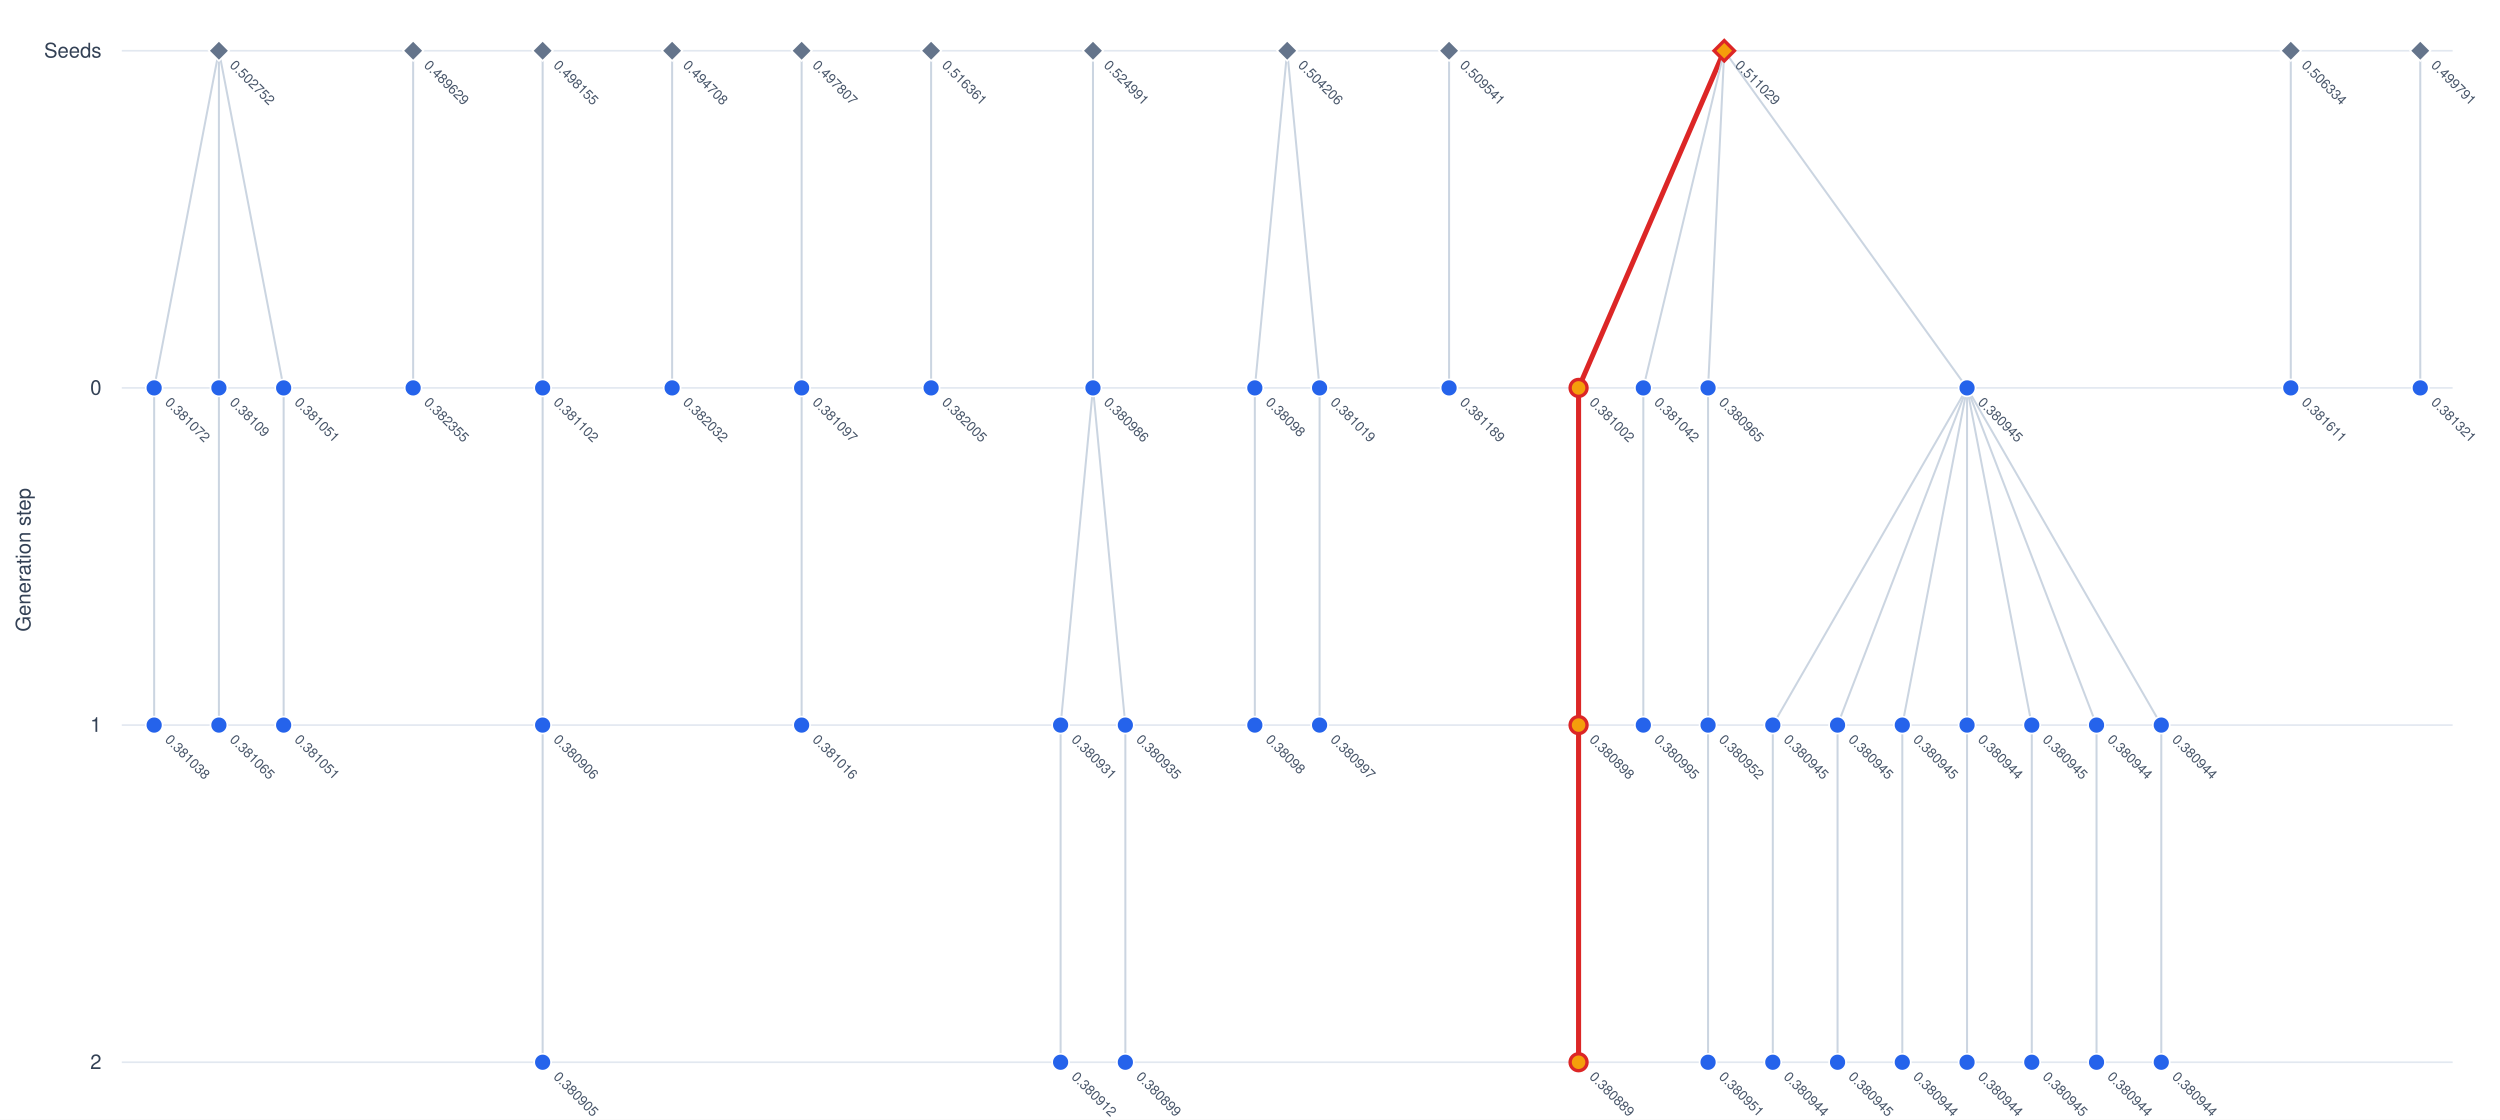
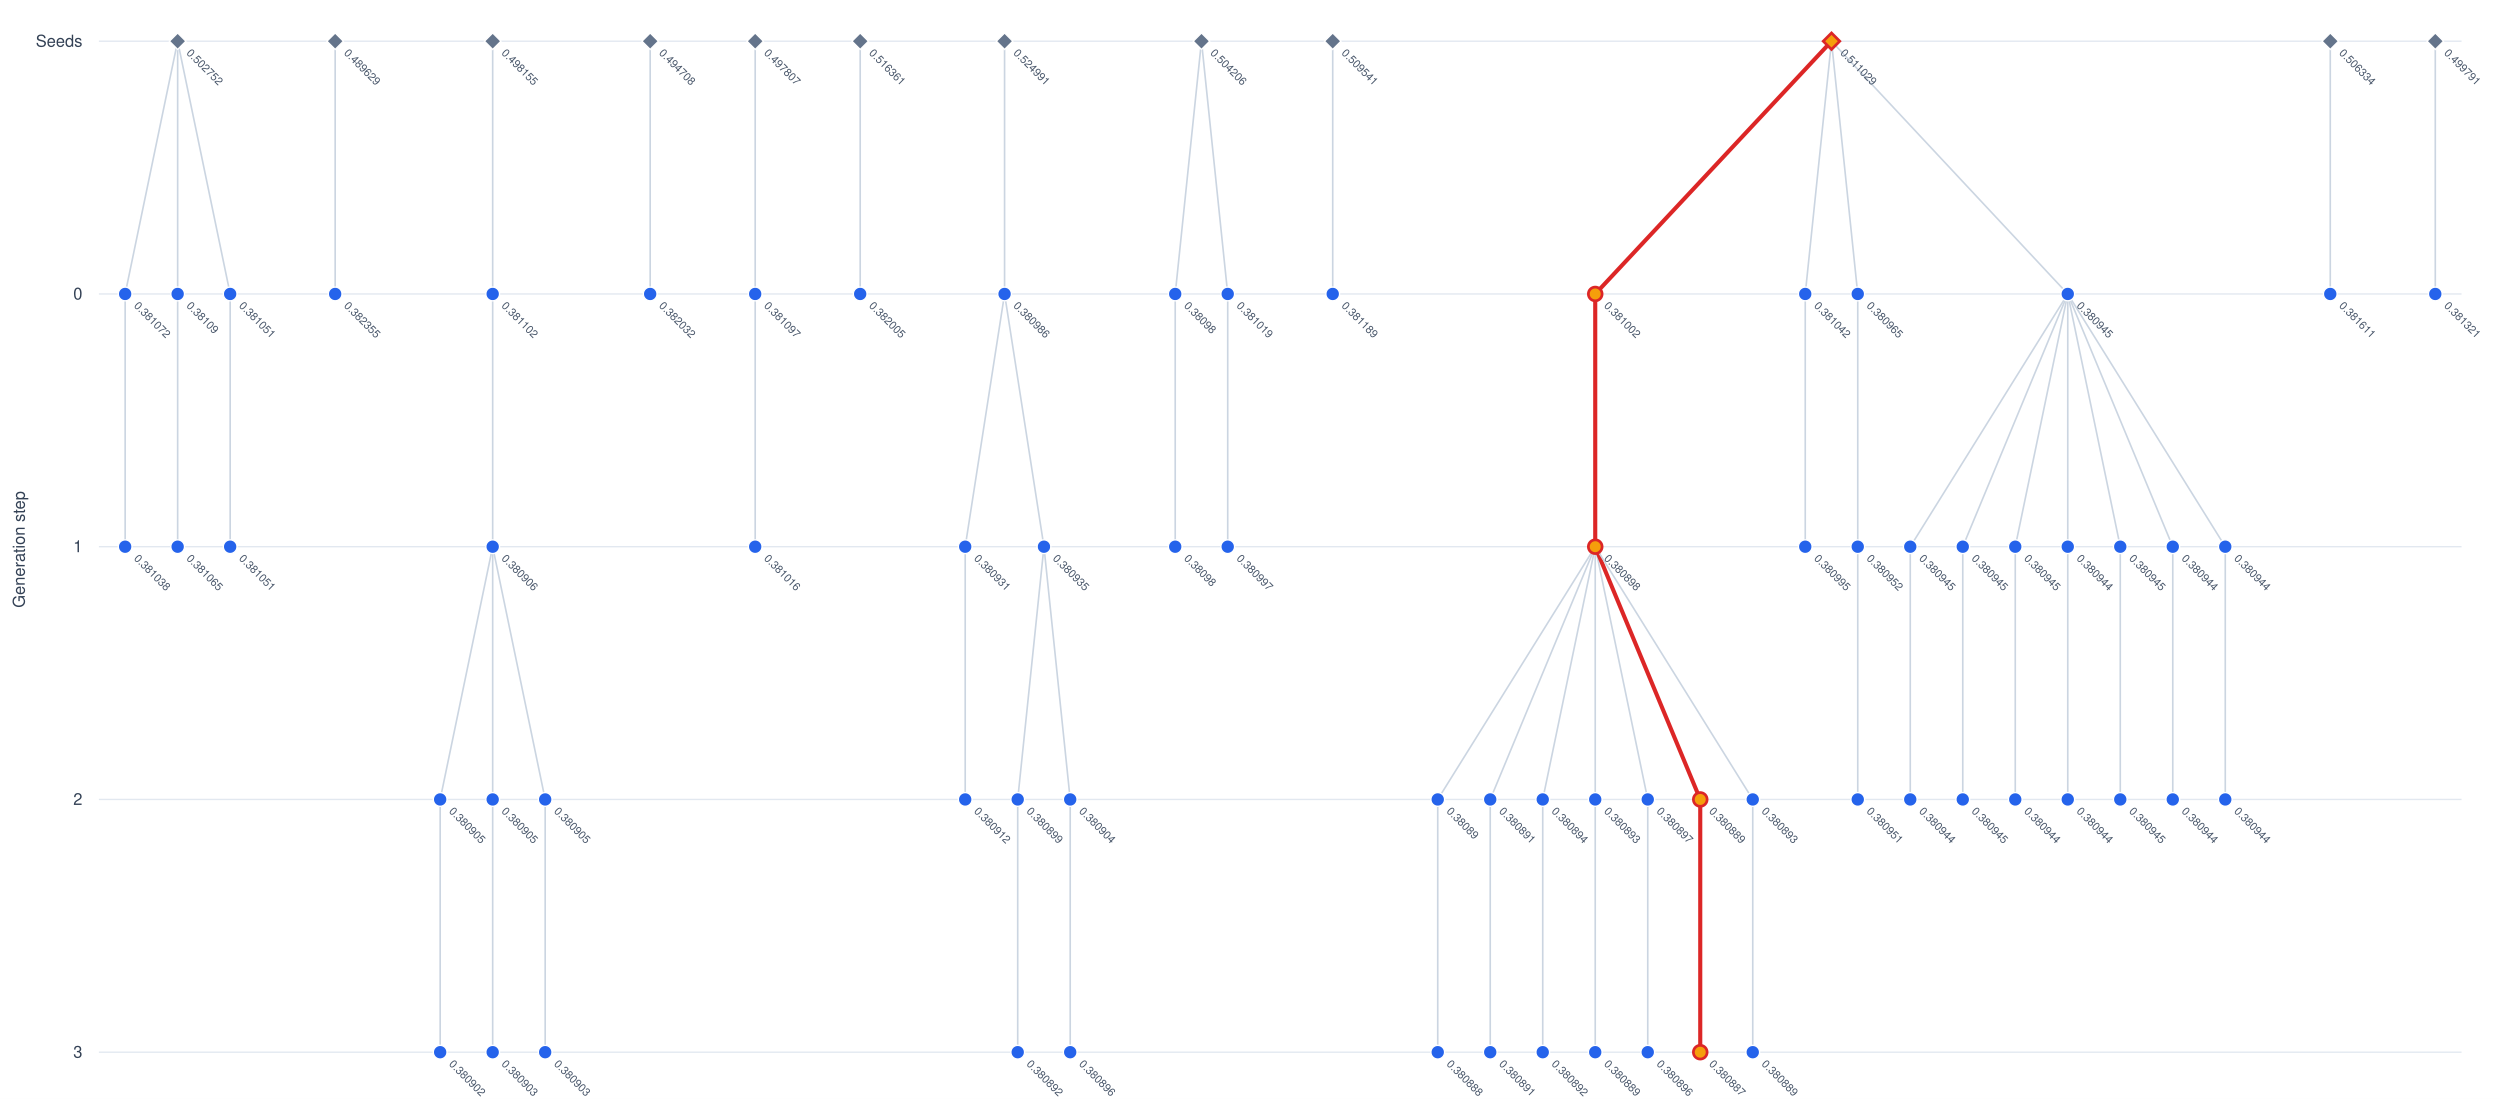
- <svg xmlns="http://www.w3.org/2000/svg" width="1478" height="662" viewBox="0 0 1478 662">
+ <svg xmlns="http://www.w3.org/2000/svg" width="1820" height="800" viewBox="0 0 1820 800">
  <rect width="100%" height="100%" fill="white" />
  <g font-family="Helvetica,Arial,sans-serif" font-size="12" fill="#334155">
-     <line x1="72" y1="30.00" x2="1450" y2="30.00" stroke="#e2e8f0" stroke-width="1" />
+     <line x1="72" y1="30.00" x2="1792" y2="30.00" stroke="#e2e8f0" stroke-width="1" />
    <text x="60" y="34.00" text-anchor="end">Seeds</text>
-     <line x1="72" y1="229.33" x2="1450" y2="229.33" stroke="#e2e8f0" stroke-width="1" />
-     <text x="60" y="233.33" text-anchor="end">0</text>
-     <line x1="72" y1="428.67" x2="1450" y2="428.67" stroke="#e2e8f0" stroke-width="1" />
-     <text x="60" y="432.67" text-anchor="end">1</text>
-     <line x1="72" y1="628.00" x2="1450" y2="628.00" stroke="#e2e8f0" stroke-width="1" />
-     <text x="60" y="632.00" text-anchor="end">2</text>
-     <line x1="646.17" y1="229.33" x2="627.03" y2="428.67" stroke="#cbd5e1" stroke-width="1.2" />
-     <line x1="646.17" y1="229.33" x2="665.31" y2="428.67" stroke="#cbd5e1" stroke-width="1.2" />
-     <line x1="129.42" y1="30.00" x2="91.14" y2="229.33" stroke="#cbd5e1" stroke-width="1.2" />
-     <line x1="129.42" y1="30.00" x2="129.42" y2="229.33" stroke="#cbd5e1" stroke-width="1.2" />
-     <line x1="129.42" y1="30.00" x2="167.69" y2="229.33" stroke="#cbd5e1" stroke-width="1.2" />
-     <line x1="244.25" y1="30.00" x2="244.25" y2="229.33" stroke="#cbd5e1" stroke-width="1.2" />
-     <line x1="473.92" y1="229.33" x2="473.92" y2="428.67" stroke="#cbd5e1" stroke-width="1.2" />
-     <line x1="320.81" y1="229.33" x2="320.81" y2="428.67" stroke="#cbd5e1" stroke-width="1.2" />
-     <line x1="741.86" y1="229.33" x2="741.86" y2="428.67" stroke="#cbd5e1" stroke-width="1.2" />
-     <line x1="320.81" y1="30.00" x2="320.81" y2="229.33" stroke="#cbd5e1" stroke-width="1.2" />
-     <line x1="1048.08" y1="428.67" x2="1048.08" y2="628.00" stroke="#cbd5e1" stroke-width="1.2" />
-     <line x1="1086.36" y1="428.67" x2="1086.36" y2="628.00" stroke="#cbd5e1" stroke-width="1.2" />
-     <line x1="933.25" y1="229.33" x2="933.25" y2="428.67" stroke="#dc2626" stroke-width="3" />
-     <line x1="1124.64" y1="428.67" x2="1124.64" y2="628.00" stroke="#cbd5e1" stroke-width="1.2" />
-     <line x1="397.36" y1="30.00" x2="397.36" y2="229.33" stroke="#cbd5e1" stroke-width="1.2" />
-     <line x1="473.92" y1="30.00" x2="473.92" y2="229.33" stroke="#cbd5e1" stroke-width="1.2" />
-     <line x1="971.53" y1="229.33" x2="971.53" y2="428.67" stroke="#cbd5e1" stroke-width="1.2" />
-     <line x1="320.81" y1="428.67" x2="320.81" y2="628.00" stroke="#cbd5e1" stroke-width="1.2" />
-     <line x1="1009.81" y1="229.33" x2="1009.81" y2="428.67" stroke="#cbd5e1" stroke-width="1.2" />
-     <line x1="627.03" y1="428.67" x2="627.03" y2="628.00" stroke="#cbd5e1" stroke-width="1.2" />
-     <line x1="550.47" y1="30.00" x2="550.47" y2="229.33" stroke="#cbd5e1" stroke-width="1.2" />
-     <line x1="1162.92" y1="428.67" x2="1162.92" y2="628.00" stroke="#cbd5e1" stroke-width="1.2" />
-     <line x1="646.17" y1="30.00" x2="646.17" y2="229.33" stroke="#cbd5e1" stroke-width="1.2" />
-     <line x1="1201.19" y1="428.67" x2="1201.19" y2="628.00" stroke="#cbd5e1" stroke-width="1.2" />
-     <line x1="761.00" y1="30.00" x2="741.86" y2="229.33" stroke="#cbd5e1" stroke-width="1.2" />
-     <line x1="761.00" y1="30.00" x2="780.14" y2="229.33" stroke="#cbd5e1" stroke-width="1.2" />
-     <line x1="856.69" y1="30.00" x2="856.69" y2="229.33" stroke="#cbd5e1" stroke-width="1.2" />
-     <line x1="665.31" y1="428.67" x2="665.31" y2="628.00" stroke="#cbd5e1" stroke-width="1.2" />
-     <line x1="1162.92" y1="229.33" x2="1048.08" y2="428.67" stroke="#cbd5e1" stroke-width="1.2" />
-     <line x1="1162.92" y1="229.33" x2="1086.36" y2="428.67" stroke="#cbd5e1" stroke-width="1.2" />
-     <line x1="1162.92" y1="229.33" x2="1124.64" y2="428.67" stroke="#cbd5e1" stroke-width="1.2" />
-     <line x1="1162.92" y1="229.33" x2="1162.92" y2="428.67" stroke="#cbd5e1" stroke-width="1.2" />
-     <line x1="1162.92" y1="229.33" x2="1201.19" y2="428.67" stroke="#cbd5e1" stroke-width="1.2" />
-     <line x1="1162.92" y1="229.33" x2="1239.47" y2="428.67" stroke="#cbd5e1" stroke-width="1.2" />
-     <line x1="1162.92" y1="229.33" x2="1277.75" y2="428.67" stroke="#cbd5e1" stroke-width="1.2" />
-     <line x1="933.25" y1="428.67" x2="933.25" y2="628.00" stroke="#dc2626" stroke-width="3" />
-     <line x1="1019.38" y1="30.00" x2="933.25" y2="229.33" stroke="#dc2626" stroke-width="3" />
-     <line x1="1019.38" y1="30.00" x2="971.53" y2="229.33" stroke="#cbd5e1" stroke-width="1.2" />
-     <line x1="1019.38" y1="30.00" x2="1009.81" y2="229.33" stroke="#cbd5e1" stroke-width="1.2" />
-     <line x1="1019.38" y1="30.00" x2="1162.92" y2="229.33" stroke="#cbd5e1" stroke-width="1.2" />
-     <line x1="91.14" y1="229.33" x2="91.14" y2="428.67" stroke="#cbd5e1" stroke-width="1.2" />
-     <line x1="1009.81" y1="428.67" x2="1009.81" y2="628.00" stroke="#cbd5e1" stroke-width="1.2" />
-     <line x1="1354.31" y1="30.00" x2="1354.31" y2="229.33" stroke="#cbd5e1" stroke-width="1.2" />
-     <line x1="129.42" y1="229.33" x2="129.42" y2="428.67" stroke="#cbd5e1" stroke-width="1.2" />
-     <line x1="780.14" y1="229.33" x2="780.14" y2="428.67" stroke="#cbd5e1" stroke-width="1.2" />
-     <line x1="1239.47" y1="428.67" x2="1239.47" y2="628.00" stroke="#cbd5e1" stroke-width="1.2" />
-     <line x1="1277.75" y1="428.67" x2="1277.75" y2="628.00" stroke="#cbd5e1" stroke-width="1.2" />
-     <line x1="1430.86" y1="30.00" x2="1430.86" y2="229.33" stroke="#cbd5e1" stroke-width="1.2" />
-     <line x1="167.69" y1="229.33" x2="167.69" y2="428.67" stroke="#cbd5e1" stroke-width="1.2" />
-     <circle cx="1048.08" cy="628.00" r="5" fill="#2563eb" stroke="white" stroke-width="1" />
-     <text x="1054.08" y="637.00" font-size="8" fill="#475569" transform="rotate(45 1054.08 637.00)">0.380944</text>
-     <circle cx="646.17" cy="229.33" r="5" fill="#2563eb" stroke="white" stroke-width="1" />
-     <text x="652.17" y="238.33" font-size="8" fill="#475569" transform="rotate(45 652.17 238.33)">0.380986</text>
-     <circle cx="1009.81" cy="628.00" r="5" fill="#2563eb" stroke="white" stroke-width="1" />
-     <text x="1015.81" y="637.00" font-size="8" fill="#475569" transform="rotate(45 1015.81 637.00)">0.380951</text>
-     <circle cx="1430.86" cy="229.33" r="5" fill="#2563eb" stroke="white" stroke-width="1" />
-     <text x="1436.86" y="238.33" font-size="8" fill="#475569" transform="rotate(45 1436.86 238.33)">0.381321</text>
-     <polygon points="129.42,24.00 135.42,30.00 129.42,36.00 123.42,30.00" fill="#64748b" stroke="white" stroke-width="1" />
-     <text x="135.42" y="39.00" font-size="8" fill="#475569" transform="rotate(45 135.42 39.00)">0.502752</text>
-     <polygon points="244.25,24.00 250.25,30.00 244.25,36.00 238.25,30.00" fill="#64748b" stroke="white" stroke-width="1" />
-     <text x="250.25" y="39.00" font-size="8" fill="#475569" transform="rotate(45 250.25 39.00)">0.489629</text>
-     <circle cx="473.92" cy="229.33" r="5" fill="#2563eb" stroke="white" stroke-width="1" />
-     <text x="479.92" y="238.33" font-size="8" fill="#475569" transform="rotate(45 479.92 238.33)">0.381097</text>
-     <circle cx="320.81" cy="229.33" r="5" fill="#2563eb" stroke="white" stroke-width="1" />
-     <text x="326.81" y="238.33" font-size="8" fill="#475569" transform="rotate(45 326.81 238.33)">0.381102</text>
-     <circle cx="397.36" cy="229.33" r="5" fill="#2563eb" stroke="white" stroke-width="1" />
-     <text x="403.36" y="238.33" font-size="8" fill="#475569" transform="rotate(45 403.36 238.33)">0.382032</text>
-     <circle cx="627.03" cy="628.00" r="5" fill="#2563eb" stroke="white" stroke-width="1" />
-     <text x="633.03" y="637.00" font-size="8" fill="#475569" transform="rotate(45 633.03 637.00)">0.380912</text>
-     <circle cx="741.86" cy="229.33" r="5" fill="#2563eb" stroke="white" stroke-width="1" />
-     <text x="747.86" y="238.33" font-size="8" fill="#475569" transform="rotate(45 747.86 238.33)">0.38098</text>
-     <polygon points="320.81,24.00 326.81,30.00 320.81,36.00 314.81,30.00" fill="#64748b" stroke="white" stroke-width="1" />
-     <text x="326.81" y="39.00" font-size="8" fill="#475569" transform="rotate(45 326.81 39.00)">0.498155</text>
-     <circle cx="91.14" cy="428.67" r="5" fill="#2563eb" stroke="white" stroke-width="1" />
-     <text x="97.14" y="437.67" font-size="8" fill="#475569" transform="rotate(45 97.14 437.67)">0.381038</text>
-     <circle cx="1048.08" cy="428.67" r="5" fill="#2563eb" stroke="white" stroke-width="1" />
-     <text x="1054.08" y="437.67" font-size="8" fill="#475569" transform="rotate(45 1054.08 437.67)">0.380945</text>
-     <circle cx="1086.36" cy="428.67" r="5" fill="#2563eb" stroke="white" stroke-width="1" />
-     <text x="1092.36" y="437.67" font-size="8" fill="#475569" transform="rotate(45 1092.36 437.67)">0.380945</text>
-     <circle cx="1086.36" cy="628.00" r="5" fill="#2563eb" stroke="white" stroke-width="1" />
-     <text x="1092.36" y="637.00" font-size="8" fill="#475569" transform="rotate(45 1092.36 637.00)">0.380945</text>
-     <circle cx="933.25" cy="229.33" r="5" fill="#f59e0b" stroke="#dc2626" stroke-width="2" />
-     <text x="939.25" y="238.33" font-size="8" fill="#475569" transform="rotate(45 939.25 238.33)">0.381002</text>
-     <circle cx="1124.64" cy="428.67" r="5" fill="#2563eb" stroke="white" stroke-width="1" />
-     <text x="1130.64" y="437.67" font-size="8" fill="#475569" transform="rotate(45 1130.64 437.67)">0.380945</text>
-     <polygon points="397.36,24.00 403.36,30.00 397.36,36.00 391.36,30.00" fill="#64748b" stroke="white" stroke-width="1" />
-     <text x="403.36" y="39.00" font-size="8" fill="#475569" transform="rotate(45 403.36 39.00)">0.494708</text>
-     <polygon points="473.92,24.00 479.92,30.00 473.92,36.00 467.92,30.00" fill="#64748b" stroke="white" stroke-width="1" />
-     <text x="479.92" y="39.00" font-size="8" fill="#475569" transform="rotate(45 479.92 39.00)">0.497807</text>
-     <circle cx="1354.31" cy="229.33" r="5" fill="#2563eb" stroke="white" stroke-width="1" />
-     <text x="1360.31" y="238.33" font-size="8" fill="#475569" transform="rotate(45 1360.31 238.33)">0.381611</text>
-     <circle cx="244.25" cy="229.33" r="5" fill="#2563eb" stroke="white" stroke-width="1" />
-     <text x="250.25" y="238.33" font-size="8" fill="#475569" transform="rotate(45 250.25 238.33)">0.382355</text>
-     <circle cx="550.47" cy="229.33" r="5" fill="#2563eb" stroke="white" stroke-width="1" />
-     <text x="556.47" y="238.33" font-size="8" fill="#475569" transform="rotate(45 556.47 238.33)">0.382005</text>
-     <circle cx="129.42" cy="428.67" r="5" fill="#2563eb" stroke="white" stroke-width="1" />
-     <text x="135.42" y="437.67" font-size="8" fill="#475569" transform="rotate(45 135.42 437.67)">0.381065</text>
-     <circle cx="971.53" cy="229.33" r="5" fill="#2563eb" stroke="white" stroke-width="1" />
-     <text x="977.53" y="238.33" font-size="8" fill="#475569" transform="rotate(45 977.53 238.33)">0.381042</text>
-     <circle cx="320.81" cy="428.67" r="5" fill="#2563eb" stroke="white" stroke-width="1" />
-     <text x="326.81" y="437.67" font-size="8" fill="#475569" transform="rotate(45 326.81 437.67)">0.380906</text>
-     <circle cx="1009.81" cy="229.33" r="5" fill="#2563eb" stroke="white" stroke-width="1" />
-     <text x="1015.81" y="238.33" font-size="8" fill="#475569" transform="rotate(45 1015.81 238.33)">0.380965</text>
-     <circle cx="627.03" cy="428.67" r="5" fill="#2563eb" stroke="white" stroke-width="1" />
-     <text x="633.03" y="437.67" font-size="8" fill="#475569" transform="rotate(45 633.03 437.67)">0.380931</text>
-     <circle cx="1124.64" cy="628.00" r="5" fill="#2563eb" stroke="white" stroke-width="1" />
-     <text x="1130.64" y="637.00" font-size="8" fill="#475569" transform="rotate(45 1130.64 637.00)">0.380944</text>
-     <circle cx="856.69" cy="229.33" r="5" fill="#2563eb" stroke="white" stroke-width="1" />
-     <text x="862.69" y="238.33" font-size="8" fill="#475569" transform="rotate(45 862.69 238.33)">0.381189</text>
-     <polygon points="550.47,24.00 556.47,30.00 550.47,36.00 544.47,30.00" fill="#64748b" stroke="white" stroke-width="1" />
-     <text x="556.47" y="39.00" font-size="8" fill="#475569" transform="rotate(45 556.47 39.00)">0.516361</text>
-     <circle cx="1162.92" cy="428.67" r="5" fill="#2563eb" stroke="white" stroke-width="1" />
-     <text x="1168.92" y="437.67" font-size="8" fill="#475569" transform="rotate(45 1168.92 437.67)">0.380944</text>
-     <polygon points="646.17,24.00 652.17,30.00 646.17,36.00 640.17,30.00" fill="#64748b" stroke="white" stroke-width="1" />
-     <text x="652.17" y="39.00" font-size="8" fill="#475569" transform="rotate(45 652.17 39.00)">0.524991</text>
-     <circle cx="1201.19" cy="428.67" r="5" fill="#2563eb" stroke="white" stroke-width="1" />
-     <text x="1207.19" y="437.67" font-size="8" fill="#475569" transform="rotate(45 1207.19 437.67)">0.380945</text>
-     <polygon points="761.00,24.00 767.00,30.00 761.00,36.00 755.00,30.00" fill="#64748b" stroke="white" stroke-width="1" />
-     <text x="767.00" y="39.00" font-size="8" fill="#475569" transform="rotate(45 767.00 39.00)">0.504206</text>
-     <circle cx="1162.92" cy="628.00" r="5" fill="#2563eb" stroke="white" stroke-width="1" />
-     <text x="1168.92" y="637.00" font-size="8" fill="#475569" transform="rotate(45 1168.92 637.00)">0.380944</text>
-     <circle cx="1239.47" cy="628.00" r="5" fill="#2563eb" stroke="white" stroke-width="1" />
-     <text x="1245.47" y="637.00" font-size="8" fill="#475569" transform="rotate(45 1245.47 637.00)">0.380944</text>
-     <circle cx="665.31" cy="628.00" r="5" fill="#2563eb" stroke="white" stroke-width="1" />
-     <text x="671.31" y="637.00" font-size="8" fill="#475569" transform="rotate(45 671.31 637.00)">0.380899</text>
-     <polygon points="856.69,24.00 862.69,30.00 856.69,36.00 850.69,30.00" fill="#64748b" stroke="white" stroke-width="1" />
-     <text x="862.69" y="39.00" font-size="8" fill="#475569" transform="rotate(45 862.69 39.00)">0.509541</text>
-     <circle cx="320.81" cy="628.00" r="5" fill="#2563eb" stroke="white" stroke-width="1" />
-     <text x="326.81" y="637.00" font-size="8" fill="#475569" transform="rotate(45 326.81 637.00)">0.380905</text>
-     <circle cx="665.31" cy="428.67" r="5" fill="#2563eb" stroke="white" stroke-width="1" />
-     <text x="671.31" y="437.67" font-size="8" fill="#475569" transform="rotate(45 671.31 437.67)">0.380935</text>
-     <circle cx="473.92" cy="428.67" r="5" fill="#2563eb" stroke="white" stroke-width="1" />
-     <text x="479.92" y="437.67" font-size="8" fill="#475569" transform="rotate(45 479.92 437.67)">0.381016</text>
-     <circle cx="1162.92" cy="229.33" r="5" fill="#2563eb" stroke="white" stroke-width="1" />
-     <text x="1168.92" y="238.33" font-size="8" fill="#475569" transform="rotate(45 1168.92 238.33)">0.380945</text>
-     <circle cx="933.25" cy="428.67" r="5" fill="#f59e0b" stroke="#dc2626" stroke-width="2" />
-     <text x="939.25" y="437.67" font-size="8" fill="#475569" transform="rotate(45 939.25 437.67)">0.380898</text>
-     <polygon points="1019.38,24.00 1025.38,30.00 1019.38,36.00 1013.38,30.00" fill="#f59e0b" stroke="#dc2626" stroke-width="2" />
-     <text x="1025.38" y="39.00" font-size="8" fill="#475569" transform="rotate(45 1025.38 39.00)">0.511029</text>
-     <circle cx="91.14" cy="229.33" r="5" fill="#2563eb" stroke="white" stroke-width="1" />
-     <text x="97.14" y="238.33" font-size="8" fill="#475569" transform="rotate(45 97.14 238.33)">0.381072</text>
-     <circle cx="1009.81" cy="428.67" r="5" fill="#2563eb" stroke="white" stroke-width="1" />
-     <text x="1015.81" y="437.67" font-size="8" fill="#475569" transform="rotate(45 1015.81 437.67)">0.380952</text>
-     <polygon points="1354.31,24.00 1360.31,30.00 1354.31,36.00 1348.31,30.00" fill="#64748b" stroke="white" stroke-width="1" />
-     <text x="1360.31" y="39.00" font-size="8" fill="#475569" transform="rotate(45 1360.31 39.00)">0.506334</text>
-     <circle cx="167.69" cy="428.67" r="5" fill="#2563eb" stroke="white" stroke-width="1" />
-     <text x="173.69" y="437.67" font-size="8" fill="#475569" transform="rotate(45 173.69 437.67)">0.381051</text>
-     <circle cx="129.42" cy="229.33" r="5" fill="#2563eb" stroke="white" stroke-width="1" />
-     <text x="135.42" y="238.33" font-size="8" fill="#475569" transform="rotate(45 135.42 238.33)">0.38109</text>
-     <circle cx="780.14" cy="229.33" r="5" fill="#2563eb" stroke="white" stroke-width="1" />
-     <text x="786.14" y="238.33" font-size="8" fill="#475569" transform="rotate(45 786.14 238.33)">0.381019</text>
-     <circle cx="1239.47" cy="428.67" r="5" fill="#2563eb" stroke="white" stroke-width="1" />
-     <text x="1245.47" y="437.67" font-size="8" fill="#475569" transform="rotate(45 1245.47 437.67)">0.380944</text>
-     <circle cx="1277.75" cy="428.67" r="5" fill="#2563eb" stroke="white" stroke-width="1" />
-     <text x="1283.75" y="437.67" font-size="8" fill="#475569" transform="rotate(45 1283.75 437.67)">0.380944</text>
-     <circle cx="780.14" cy="428.67" r="5" fill="#2563eb" stroke="white" stroke-width="1" />
-     <text x="786.14" y="437.67" font-size="8" fill="#475569" transform="rotate(45 786.14 437.67)">0.380997</text>
-     <circle cx="1201.19" cy="628.00" r="5" fill="#2563eb" stroke="white" stroke-width="1" />
-     <text x="1207.19" y="637.00" font-size="8" fill="#475569" transform="rotate(45 1207.19 637.00)">0.380945</text>
-     <polygon points="1430.86,24.00 1436.86,30.00 1430.86,36.00 1424.86,30.00" fill="#64748b" stroke="white" stroke-width="1" />
-     <text x="1436.86" y="39.00" font-size="8" fill="#475569" transform="rotate(45 1436.86 39.00)">0.499791</text>
-     <circle cx="933.25" cy="628.00" r="5" fill="#f59e0b" stroke="#dc2626" stroke-width="2" />
-     <text x="939.25" y="637.00" font-size="8" fill="#475569" transform="rotate(45 939.25 637.00)">0.380889</text>
-     <circle cx="167.69" cy="229.33" r="5" fill="#2563eb" stroke="white" stroke-width="1" />
-     <text x="173.69" y="238.33" font-size="8" fill="#475569" transform="rotate(45 173.69 238.33)">0.381051</text>
-     <circle cx="741.86" cy="428.67" r="5" fill="#2563eb" stroke="white" stroke-width="1" />
-     <text x="747.86" y="437.67" font-size="8" fill="#475569" transform="rotate(45 747.86 437.67)">0.38098</text>
-     <circle cx="971.53" cy="428.67" r="5" fill="#2563eb" stroke="white" stroke-width="1" />
-     <text x="977.53" y="437.67" font-size="8" fill="#475569" transform="rotate(45 977.53 437.67)">0.380995</text>
-     <circle cx="1277.75" cy="628.00" r="5" fill="#2563eb" stroke="white" stroke-width="1" />
-     <text x="1283.75" y="637.00" font-size="8" fill="#475569" transform="rotate(45 1283.75 637.00)">0.380944</text>
-     <text x="18" y="331.00" text-anchor="middle" transform="rotate(-90 18 331.00)">Generation step</text>
+     <line x1="72" y1="214.00" x2="1792" y2="214.00" stroke="#e2e8f0" stroke-width="1" />
+     <text x="60" y="218.00" text-anchor="end">0</text>
+     <line x1="72" y1="398.00" x2="1792" y2="398.00" stroke="#e2e8f0" stroke-width="1" />
+     <text x="60" y="402.00" text-anchor="end">1</text>
+     <line x1="72" y1="582.00" x2="1792" y2="582.00" stroke="#e2e8f0" stroke-width="1" />
+     <text x="60" y="586.00" text-anchor="end">2</text>
+     <line x1="72" y1="766.00" x2="1792" y2="766.00" stroke="#e2e8f0" stroke-width="1" />
+     <text x="60" y="770.00" text-anchor="end">3</text>
+     <line x1="731.33" y1="214.00" x2="702.67" y2="398.00" stroke="#cbd5e1" stroke-width="1.2" />
+     <line x1="731.33" y1="214.00" x2="760.00" y2="398.00" stroke="#cbd5e1" stroke-width="1.2" />
+     <line x1="1046.67" y1="582.00" x2="1046.67" y2="766.00" stroke="#cbd5e1" stroke-width="1.2" />
+     <line x1="129.33" y1="30.00" x2="91.11" y2="214.00" stroke="#cbd5e1" stroke-width="1.2" />
+     <line x1="129.33" y1="30.00" x2="129.33" y2="214.00" stroke="#cbd5e1" stroke-width="1.2" />
+     <line x1="129.33" y1="30.00" x2="167.56" y2="214.00" stroke="#cbd5e1" stroke-width="1.2" />
+     <line x1="244.00" y1="30.00" x2="244.00" y2="214.00" stroke="#cbd5e1" stroke-width="1.2" />
+     <line x1="549.78" y1="214.00" x2="549.78" y2="398.00" stroke="#cbd5e1" stroke-width="1.2" />
+     <line x1="358.67" y1="214.00" x2="358.67" y2="398.00" stroke="#cbd5e1" stroke-width="1.2" />
+     <line x1="855.56" y1="214.00" x2="855.56" y2="398.00" stroke="#cbd5e1" stroke-width="1.2" />
+     <line x1="358.67" y1="30.00" x2="358.67" y2="214.00" stroke="#cbd5e1" stroke-width="1.2" />
+     <line x1="1390.67" y1="398.00" x2="1390.67" y2="582.00" stroke="#cbd5e1" stroke-width="1.2" />
+     <line x1="1428.89" y1="398.00" x2="1428.89" y2="582.00" stroke="#cbd5e1" stroke-width="1.2" />
+     <line x1="1084.89" y1="582.00" x2="1084.89" y2="766.00" stroke="#cbd5e1" stroke-width="1.2" />
+     <line x1="1161.33" y1="214.00" x2="1161.33" y2="398.00" stroke="#dc2626" stroke-width="3" />
+     <line x1="1467.11" y1="398.00" x2="1467.11" y2="582.00" stroke="#cbd5e1" stroke-width="1.2" />
+     <line x1="473.33" y1="30.00" x2="473.33" y2="214.00" stroke="#cbd5e1" stroke-width="1.2" />
+     <line x1="549.78" y1="30.00" x2="549.78" y2="214.00" stroke="#cbd5e1" stroke-width="1.2" />
+     <line x1="320.44" y1="582.00" x2="320.44" y2="766.00" stroke="#cbd5e1" stroke-width="1.2" />
+     <line x1="1314.22" y1="214.00" x2="1314.22" y2="398.00" stroke="#cbd5e1" stroke-width="1.2" />
+     <line x1="358.67" y1="398.00" x2="320.44" y2="582.00" stroke="#cbd5e1" stroke-width="1.2" />
+     <line x1="358.67" y1="398.00" x2="358.67" y2="582.00" stroke="#cbd5e1" stroke-width="1.2" />
+     <line x1="358.67" y1="398.00" x2="396.89" y2="582.00" stroke="#cbd5e1" stroke-width="1.2" />
+     <line x1="1352.44" y1="214.00" x2="1352.44" y2="398.00" stroke="#cbd5e1" stroke-width="1.2" />
+     <line x1="702.67" y1="398.00" x2="702.67" y2="582.00" stroke="#cbd5e1" stroke-width="1.2" />
+     <line x1="626.22" y1="30.00" x2="626.22" y2="214.00" stroke="#cbd5e1" stroke-width="1.2" />
+     <line x1="1505.33" y1="398.00" x2="1505.33" y2="582.00" stroke="#cbd5e1" stroke-width="1.2" />
+     <line x1="1123.11" y1="582.00" x2="1123.11" y2="766.00" stroke="#cbd5e1" stroke-width="1.2" />
+     <line x1="731.33" y1="30.00" x2="731.33" y2="214.00" stroke="#cbd5e1" stroke-width="1.2" />
+     <line x1="1543.56" y1="398.00" x2="1543.56" y2="582.00" stroke="#cbd5e1" stroke-width="1.2" />
+     <line x1="874.67" y1="30.00" x2="855.56" y2="214.00" stroke="#cbd5e1" stroke-width="1.2" />
+     <line x1="874.67" y1="30.00" x2="893.78" y2="214.00" stroke="#cbd5e1" stroke-width="1.2" />
+     <line x1="358.67" y1="582.00" x2="358.67" y2="766.00" stroke="#cbd5e1" stroke-width="1.2" />
+     <line x1="740.89" y1="582.00" x2="740.89" y2="766.00" stroke="#cbd5e1" stroke-width="1.2" />
+     <line x1="970.22" y1="30.00" x2="970.22" y2="214.00" stroke="#cbd5e1" stroke-width="1.2" />
+     <line x1="779.11" y1="582.00" x2="779.11" y2="766.00" stroke="#cbd5e1" stroke-width="1.2" />
+     <line x1="396.89" y1="582.00" x2="396.89" y2="766.00" stroke="#cbd5e1" stroke-width="1.2" />
+     <line x1="760.00" y1="398.00" x2="740.89" y2="582.00" stroke="#cbd5e1" stroke-width="1.2" />
+     <line x1="760.00" y1="398.00" x2="779.11" y2="582.00" stroke="#cbd5e1" stroke-width="1.2" />
+     <line x1="1505.33" y1="214.00" x2="1390.67" y2="398.00" stroke="#cbd5e1" stroke-width="1.2" />
+     <line x1="1505.33" y1="214.00" x2="1428.89" y2="398.00" stroke="#cbd5e1" stroke-width="1.2" />
+     <line x1="1505.33" y1="214.00" x2="1467.11" y2="398.00" stroke="#cbd5e1" stroke-width="1.2" />
+     <line x1="1505.33" y1="214.00" x2="1505.33" y2="398.00" stroke="#cbd5e1" stroke-width="1.2" />
+     <line x1="1505.33" y1="214.00" x2="1543.56" y2="398.00" stroke="#cbd5e1" stroke-width="1.2" />
+     <line x1="1505.33" y1="214.00" x2="1581.78" y2="398.00" stroke="#cbd5e1" stroke-width="1.2" />
+     <line x1="1505.33" y1="214.00" x2="1620.00" y2="398.00" stroke="#cbd5e1" stroke-width="1.2" />
+     <line x1="1161.33" y1="398.00" x2="1046.67" y2="582.00" stroke="#cbd5e1" stroke-width="1.2" />
+     <line x1="1161.33" y1="398.00" x2="1084.89" y2="582.00" stroke="#cbd5e1" stroke-width="1.2" />
+     <line x1="1161.33" y1="398.00" x2="1123.11" y2="582.00" stroke="#cbd5e1" stroke-width="1.2" />
+     <line x1="1161.33" y1="398.00" x2="1161.33" y2="582.00" stroke="#cbd5e1" stroke-width="1.2" />
+     <line x1="1161.33" y1="398.00" x2="1199.56" y2="582.00" stroke="#cbd5e1" stroke-width="1.2" />
+     <line x1="1161.33" y1="398.00" x2="1237.78" y2="582.00" stroke="#dc2626" stroke-width="3" />
+     <line x1="1161.33" y1="398.00" x2="1276.00" y2="582.00" stroke="#cbd5e1" stroke-width="1.2" />
+     <line x1="1333.33" y1="30.00" x2="1161.33" y2="214.00" stroke="#dc2626" stroke-width="3" />
+     <line x1="1333.33" y1="30.00" x2="1314.22" y2="214.00" stroke="#cbd5e1" stroke-width="1.2" />
+     <line x1="1333.33" y1="30.00" x2="1352.44" y2="214.00" stroke="#cbd5e1" stroke-width="1.2" />
+     <line x1="1333.33" y1="30.00" x2="1505.33" y2="214.00" stroke="#cbd5e1" stroke-width="1.2" />
+     <line x1="1161.33" y1="582.00" x2="1161.33" y2="766.00" stroke="#cbd5e1" stroke-width="1.2" />
+     <line x1="91.11" y1="214.00" x2="91.11" y2="398.00" stroke="#cbd5e1" stroke-width="1.2" />
+     <line x1="1352.44" y1="398.00" x2="1352.44" y2="582.00" stroke="#cbd5e1" stroke-width="1.2" />
+     <line x1="1696.44" y1="30.00" x2="1696.44" y2="214.00" stroke="#cbd5e1" stroke-width="1.2" />
+     <line x1="129.33" y1="214.00" x2="129.33" y2="398.00" stroke="#cbd5e1" stroke-width="1.2" />
+     <line x1="893.78" y1="214.00" x2="893.78" y2="398.00" stroke="#cbd5e1" stroke-width="1.2" />
+     <line x1="1581.78" y1="398.00" x2="1581.78" y2="582.00" stroke="#cbd5e1" stroke-width="1.2" />
+     <line x1="1199.56" y1="582.00" x2="1199.56" y2="766.00" stroke="#cbd5e1" stroke-width="1.2" />
+     <line x1="1620.00" y1="398.00" x2="1620.00" y2="582.00" stroke="#cbd5e1" stroke-width="1.2" />
+     <line x1="1772.89" y1="30.00" x2="1772.89" y2="214.00" stroke="#cbd5e1" stroke-width="1.2" />
+     <line x1="1237.78" y1="582.00" x2="1237.78" y2="766.00" stroke="#dc2626" stroke-width="3" />
+     <line x1="167.56" y1="214.00" x2="167.56" y2="398.00" stroke="#cbd5e1" stroke-width="1.2" />
+     <line x1="1276.00" y1="582.00" x2="1276.00" y2="766.00" stroke="#cbd5e1" stroke-width="1.2" />
+     <circle cx="1390.67" cy="582.00" r="5" fill="#2563eb" stroke="white" stroke-width="1" />
+     <text x="1396.67" y="591.00" font-size="8" fill="#475569" transform="rotate(45 1396.67 591.00)">0.380944</text>
+     <circle cx="731.33" cy="214.00" r="5" fill="#2563eb" stroke="white" stroke-width="1" />
+     <text x="737.33" y="223.00" font-size="8" fill="#475569" transform="rotate(45 737.33 223.00)">0.380986</text>
+     <circle cx="1352.44" cy="582.00" r="5" fill="#2563eb" stroke="white" stroke-width="1" />
+     <text x="1358.44" y="591.00" font-size="8" fill="#475569" transform="rotate(45 1358.44 591.00)">0.380951</text>
+     <circle cx="1772.89" cy="214.00" r="5" fill="#2563eb" stroke="white" stroke-width="1" />
+     <text x="1778.89" y="223.00" font-size="8" fill="#475569" transform="rotate(45 1778.89 223.00)">0.381321</text>
+     <circle cx="1046.67" cy="582.00" r="5" fill="#2563eb" stroke="white" stroke-width="1" />
+     <text x="1052.67" y="591.00" font-size="8" fill="#475569" transform="rotate(45 1052.67 591.00)">0.38089</text>
+     <polygon points="129.33,24.00 135.33,30.00 129.33,36.00 123.33,30.00" fill="#64748b" stroke="white" stroke-width="1" />
+     <text x="135.33" y="39.00" font-size="8" fill="#475569" transform="rotate(45 135.33 39.00)">0.502752</text>
+     <circle cx="396.89" cy="766.00" r="5" fill="#2563eb" stroke="white" stroke-width="1" />
+     <text x="402.89" y="775.00" font-size="8" fill="#475569" transform="rotate(45 402.89 775.00)">0.380903</text>
+     <polygon points="244.00,24.00 250.00,30.00 244.00,36.00 238.00,30.00" fill="#64748b" stroke="white" stroke-width="1" />
+     <text x="250.00" y="39.00" font-size="8" fill="#475569" transform="rotate(45 250.00 39.00)">0.489629</text>
+     <circle cx="549.78" cy="214.00" r="5" fill="#2563eb" stroke="white" stroke-width="1" />
+     <text x="555.78" y="223.00" font-size="8" fill="#475569" transform="rotate(45 555.78 223.00)">0.381097</text>
+     <circle cx="358.67" cy="214.00" r="5" fill="#2563eb" stroke="white" stroke-width="1" />
+     <text x="364.67" y="223.00" font-size="8" fill="#475569" transform="rotate(45 364.67 223.00)">0.381102</text>
+     <circle cx="473.33" cy="214.00" r="5" fill="#2563eb" stroke="white" stroke-width="1" />
+     <text x="479.33" y="223.00" font-size="8" fill="#475569" transform="rotate(45 479.33 223.00)">0.382032</text>
+     <circle cx="702.67" cy="582.00" r="5" fill="#2563eb" stroke="white" stroke-width="1" />
+     <text x="708.67" y="591.00" font-size="8" fill="#475569" transform="rotate(45 708.67 591.00)">0.380912</text>
+     <circle cx="855.56" cy="214.00" r="5" fill="#2563eb" stroke="white" stroke-width="1" />
+     <text x="861.56" y="223.00" font-size="8" fill="#475569" transform="rotate(45 861.56 223.00)">0.38098</text>
+     <polygon points="358.67,24.00 364.67,30.00 358.67,36.00 352.67,30.00" fill="#64748b" stroke="white" stroke-width="1" />
+     <text x="364.67" y="39.00" font-size="8" fill="#475569" transform="rotate(45 364.67 39.00)">0.498155</text>
+     <circle cx="91.11" cy="398.00" r="5" fill="#2563eb" stroke="white" stroke-width="1" />
+     <text x="97.11" y="407.00" font-size="8" fill="#475569" transform="rotate(45 97.11 407.00)">0.381038</text>
+     <circle cx="1390.67" cy="398.00" r="5" fill="#2563eb" stroke="white" stroke-width="1" />
+     <text x="1396.67" y="407.00" font-size="8" fill="#475569" transform="rotate(45 1396.67 407.00)">0.380945</text>
+     <circle cx="1123.11" cy="766.00" r="5" fill="#2563eb" stroke="white" stroke-width="1" />
+     <text x="1129.11" y="775.00" font-size="8" fill="#475569" transform="rotate(45 1129.11 775.00)">0.380892</text>
+     <circle cx="1428.89" cy="398.00" r="5" fill="#2563eb" stroke="white" stroke-width="1" />
+     <text x="1434.89" y="407.00" font-size="8" fill="#475569" transform="rotate(45 1434.89 407.00)">0.380945</text>
+     <circle cx="1084.89" cy="582.00" r="5" fill="#2563eb" stroke="white" stroke-width="1" />
+     <text x="1090.89" y="591.00" font-size="8" fill="#475569" transform="rotate(45 1090.89 591.00)">0.380891</text>
+     <circle cx="1428.89" cy="582.00" r="5" fill="#2563eb" stroke="white" stroke-width="1" />
+     <text x="1434.89" y="591.00" font-size="8" fill="#475569" transform="rotate(45 1434.89 591.00)">0.380945</text>
+     <circle cx="1161.33" cy="214.00" r="5" fill="#f59e0b" stroke="#dc2626" stroke-width="2" />
+     <text x="1167.33" y="223.00" font-size="8" fill="#475569" transform="rotate(45 1167.33 223.00)">0.381002</text>
+     <circle cx="1467.11" cy="398.00" r="5" fill="#2563eb" stroke="white" stroke-width="1" />
+     <text x="1473.11" y="407.00" font-size="8" fill="#475569" transform="rotate(45 1473.11 407.00)">0.380945</text>
+     <polygon points="473.33,24.00 479.33,30.00 473.33,36.00 467.33,30.00" fill="#64748b" stroke="white" stroke-width="1" />
+     <text x="479.33" y="39.00" font-size="8" fill="#475569" transform="rotate(45 479.33 39.00)">0.494708</text>
+     <polygon points="549.78,24.00 555.78,30.00 549.78,36.00 543.78,30.00" fill="#64748b" stroke="white" stroke-width="1" />
+     <text x="555.78" y="39.00" font-size="8" fill="#475569" transform="rotate(45 555.78 39.00)">0.497807</text>
+     <circle cx="1696.44" cy="214.00" r="5" fill="#2563eb" stroke="white" stroke-width="1" />
+     <text x="1702.44" y="223.00" font-size="8" fill="#475569" transform="rotate(45 1702.44 223.00)">0.381611</text>
+     <circle cx="1276.00" cy="766.00" r="5" fill="#2563eb" stroke="white" stroke-width="1" />
+     <text x="1282.00" y="775.00" font-size="8" fill="#475569" transform="rotate(45 1282.00 775.00)">0.380889</text>
+     <circle cx="320.44" cy="582.00" r="5" fill="#2563eb" stroke="white" stroke-width="1" />
+     <text x="326.44" y="591.00" font-size="8" fill="#475569" transform="rotate(45 326.44 591.00)">0.380905</text>
+     <circle cx="358.67" cy="766.00" r="5" fill="#2563eb" stroke="white" stroke-width="1" />
+     <text x="364.67" y="775.00" font-size="8" fill="#475569" transform="rotate(45 364.67 775.00)">0.380903</text>
+     <circle cx="244.00" cy="214.00" r="5" fill="#2563eb" stroke="white" stroke-width="1" />
+     <text x="250.00" y="223.00" font-size="8" fill="#475569" transform="rotate(45 250.00 223.00)">0.382355</text>
+     <circle cx="626.22" cy="214.00" r="5" fill="#2563eb" stroke="white" stroke-width="1" />
+     <text x="632.22" y="223.00" font-size="8" fill="#475569" transform="rotate(45 632.22 223.00)">0.382005</text>
+     <circle cx="129.33" cy="398.00" r="5" fill="#2563eb" stroke="white" stroke-width="1" />
+     <text x="135.33" y="407.00" font-size="8" fill="#475569" transform="rotate(45 135.33 407.00)">0.381065</text>
+     <circle cx="1314.22" cy="214.00" r="5" fill="#2563eb" stroke="white" stroke-width="1" />
+     <text x="1320.22" y="223.00" font-size="8" fill="#475569" transform="rotate(45 1320.22 223.00)">0.381042</text>
+     <circle cx="358.67" cy="398.00" r="5" fill="#2563eb" stroke="white" stroke-width="1" />
+     <text x="364.67" y="407.00" font-size="8" fill="#475569" transform="rotate(45 364.67 407.00)">0.380906</text>
+     <circle cx="1352.44" cy="214.00" r="5" fill="#2563eb" stroke="white" stroke-width="1" />
+     <text x="1358.44" y="223.00" font-size="8" fill="#475569" transform="rotate(45 1358.44 223.00)">0.380965</text>
+     <circle cx="702.67" cy="398.00" r="5" fill="#2563eb" stroke="white" stroke-width="1" />
+     <text x="708.67" y="407.00" font-size="8" fill="#475569" transform="rotate(45 708.67 407.00)">0.380931</text>
+     <circle cx="320.44" cy="766.00" r="5" fill="#2563eb" stroke="white" stroke-width="1" />
+     <text x="326.44" y="775.00" font-size="8" fill="#475569" transform="rotate(45 326.44 775.00)">0.380902</text>
+     <circle cx="1467.11" cy="582.00" r="5" fill="#2563eb" stroke="white" stroke-width="1" />
+     <text x="1473.11" y="591.00" font-size="8" fill="#475569" transform="rotate(45 1473.11 591.00)">0.380944</text>
+     <circle cx="970.22" cy="214.00" r="5" fill="#2563eb" stroke="white" stroke-width="1" />
+     <text x="976.22" y="223.00" font-size="8" fill="#475569" transform="rotate(45 976.22 223.00)">0.381189</text>
+     <polygon points="626.22,24.00 632.22,30.00 626.22,36.00 620.22,30.00" fill="#64748b" stroke="white" stroke-width="1" />
+     <text x="632.22" y="39.00" font-size="8" fill="#475569" transform="rotate(45 632.22 39.00)">0.516361</text>
+     <circle cx="1505.33" cy="398.00" r="5" fill="#2563eb" stroke="white" stroke-width="1" />
+     <text x="1511.33" y="407.00" font-size="8" fill="#475569" transform="rotate(45 1511.33 407.00)">0.380944</text>
+     <circle cx="1123.11" cy="582.00" r="5" fill="#2563eb" stroke="white" stroke-width="1" />
+     <text x="1129.11" y="591.00" font-size="8" fill="#475569" transform="rotate(45 1129.11 591.00)">0.380894</text>
+     <polygon points="731.33,24.00 737.33,30.00 731.33,36.00 725.33,30.00" fill="#64748b" stroke="white" stroke-width="1" />
+     <text x="737.33" y="39.00" font-size="8" fill="#475569" transform="rotate(45 737.33 39.00)">0.524991</text>
+     <circle cx="1543.56" cy="398.00" r="5" fill="#2563eb" stroke="white" stroke-width="1" />
+     <text x="1549.56" y="407.00" font-size="8" fill="#475569" transform="rotate(45 1549.56 407.00)">0.380945</text>
+     <circle cx="1199.56" cy="766.00" r="5" fill="#2563eb" stroke="white" stroke-width="1" />
+     <text x="1205.56" y="775.00" font-size="8" fill="#475569" transform="rotate(45 1205.56 775.00)">0.380896</text>
+     <polygon points="874.67,24.00 880.67,30.00 874.67,36.00 868.67,30.00" fill="#64748b" stroke="white" stroke-width="1" />
+     <text x="880.67" y="39.00" font-size="8" fill="#475569" transform="rotate(45 880.67 39.00)">0.504206</text>
+     <circle cx="1505.33" cy="582.00" r="5" fill="#2563eb" stroke="white" stroke-width="1" />
+     <text x="1511.33" y="591.00" font-size="8" fill="#475569" transform="rotate(45 1511.33 591.00)">0.380944</text>
+     <circle cx="358.67" cy="582.00" r="5" fill="#2563eb" stroke="white" stroke-width="1" />
+     <text x="364.67" y="591.00" font-size="8" fill="#475569" transform="rotate(45 364.67 591.00)">0.380905</text>
+     <circle cx="1581.78" cy="582.00" r="5" fill="#2563eb" stroke="white" stroke-width="1" />
+     <text x="1587.78" y="591.00" font-size="8" fill="#475569" transform="rotate(45 1587.78 591.00)">0.380944</text>
+     <circle cx="740.89" cy="582.00" r="5" fill="#2563eb" stroke="white" stroke-width="1" />
+     <text x="746.89" y="591.00" font-size="8" fill="#475569" transform="rotate(45 746.89 591.00)">0.380899</text>
+     <circle cx="1237.78" cy="766.00" r="5" fill="#f59e0b" stroke="#dc2626" stroke-width="2" />
+     <text x="1243.78" y="775.00" font-size="8" fill="#475569" transform="rotate(45 1243.78 775.00)">0.380887</text>
+     <circle cx="740.89" cy="766.00" r="5" fill="#2563eb" stroke="white" stroke-width="1" />
+     <text x="746.89" y="775.00" font-size="8" fill="#475569" transform="rotate(45 746.89 775.00)">0.380892</text>
+     <polygon points="970.22,24.00 976.22,30.00 970.22,36.00 964.22,30.00" fill="#64748b" stroke="white" stroke-width="1" />
+     <text x="976.22" y="39.00" font-size="8" fill="#475569" transform="rotate(45 976.22 39.00)">0.509541</text>
+     <circle cx="779.11" cy="582.00" r="5" fill="#2563eb" stroke="white" stroke-width="1" />
+     <text x="785.11" y="591.00" font-size="8" fill="#475569" transform="rotate(45 785.11 591.00)">0.380904</text>
+     <circle cx="396.89" cy="582.00" r="5" fill="#2563eb" stroke="white" stroke-width="1" />
+     <text x="402.89" y="591.00" font-size="8" fill="#475569" transform="rotate(45 402.89 591.00)">0.380905</text>
+     <circle cx="760.00" cy="398.00" r="5" fill="#2563eb" stroke="white" stroke-width="1" />
+     <text x="766.00" y="407.00" font-size="8" fill="#475569" transform="rotate(45 766.00 407.00)">0.380935</text>
+     <circle cx="779.11" cy="766.00" r="5" fill="#2563eb" stroke="white" stroke-width="1" />
+     <text x="785.11" y="775.00" font-size="8" fill="#475569" transform="rotate(45 785.11 775.00)">0.380896</text>
+     <circle cx="549.78" cy="398.00" r="5" fill="#2563eb" stroke="white" stroke-width="1" />
+     <text x="555.78" y="407.00" font-size="8" fill="#475569" transform="rotate(45 555.78 407.00)">0.381016</text>
+     <circle cx="1505.33" cy="214.00" r="5" fill="#2563eb" stroke="white" stroke-width="1" />
+     <text x="1511.33" y="223.00" font-size="8" fill="#475569" transform="rotate(45 1511.33 223.00)">0.380945</text>
+     <circle cx="1161.33" cy="398.00" r="5" fill="#f59e0b" stroke="#dc2626" stroke-width="2" />
+     <text x="1167.33" y="407.00" font-size="8" fill="#475569" transform="rotate(45 1167.33 407.00)">0.380898</text>
+     <polygon points="1333.33,24.00 1339.33,30.00 1333.33,36.00 1327.33,30.00" fill="#f59e0b" stroke="#dc2626" stroke-width="2" />
+     <text x="1339.33" y="39.00" font-size="8" fill="#475569" transform="rotate(45 1339.33 39.00)">0.511029</text>
+     <circle cx="1161.33" cy="582.00" r="5" fill="#2563eb" stroke="white" stroke-width="1" />
+     <text x="1167.33" y="591.00" font-size="8" fill="#475569" transform="rotate(45 1167.33 591.00)">0.380893</text>
+     <circle cx="1046.67" cy="766.00" r="5" fill="#2563eb" stroke="white" stroke-width="1" />
+     <text x="1052.67" y="775.00" font-size="8" fill="#475569" transform="rotate(45 1052.67 775.00)">0.380888</text>
+     <circle cx="91.11" cy="214.00" r="5" fill="#2563eb" stroke="white" stroke-width="1" />
+     <text x="97.11" y="223.00" font-size="8" fill="#475569" transform="rotate(45 97.11 223.00)">0.381072</text>
+     <circle cx="1352.44" cy="398.00" r="5" fill="#2563eb" stroke="white" stroke-width="1" />
+     <text x="1358.44" y="407.00" font-size="8" fill="#475569" transform="rotate(45 1358.44 407.00)">0.380952</text>
+     <polygon points="1696.44,24.00 1702.44,30.00 1696.44,36.00 1690.44,30.00" fill="#64748b" stroke="white" stroke-width="1" />
+     <text x="1702.44" y="39.00" font-size="8" fill="#475569" transform="rotate(45 1702.44 39.00)">0.506334</text>
+     <circle cx="167.56" cy="398.00" r="5" fill="#2563eb" stroke="white" stroke-width="1" />
+     <text x="173.56" y="407.00" font-size="8" fill="#475569" transform="rotate(45 173.56 407.00)">0.381051</text>
+     <circle cx="129.33" cy="214.00" r="5" fill="#2563eb" stroke="white" stroke-width="1" />
+     <text x="135.33" y="223.00" font-size="8" fill="#475569" transform="rotate(45 135.33 223.00)">0.38109</text>
+     <circle cx="893.78" cy="214.00" r="5" fill="#2563eb" stroke="white" stroke-width="1" />
+     <text x="899.78" y="223.00" font-size="8" fill="#475569" transform="rotate(45 899.78 223.00)">0.381019</text>
+     <circle cx="1084.89" cy="766.00" r="5" fill="#2563eb" stroke="white" stroke-width="1" />
+     <text x="1090.89" y="775.00" font-size="8" fill="#475569" transform="rotate(45 1090.89 775.00)">0.380891</text>
+     <circle cx="1581.78" cy="398.00" r="5" fill="#2563eb" stroke="white" stroke-width="1" />
+     <text x="1587.78" y="407.00" font-size="8" fill="#475569" transform="rotate(45 1587.78 407.00)">0.380944</text>
+     <circle cx="1199.56" cy="582.00" r="5" fill="#2563eb" stroke="white" stroke-width="1" />
+     <text x="1205.56" y="591.00" font-size="8" fill="#475569" transform="rotate(45 1205.56 591.00)">0.380897</text>
+     <circle cx="1620.00" cy="398.00" r="5" fill="#2563eb" stroke="white" stroke-width="1" />
+     <text x="1626.00" y="407.00" font-size="8" fill="#475569" transform="rotate(45 1626.00 407.00)">0.380944</text>
+     <circle cx="893.78" cy="398.00" r="5" fill="#2563eb" stroke="white" stroke-width="1" />
+     <text x="899.78" y="407.00" font-size="8" fill="#475569" transform="rotate(45 899.78 407.00)">0.380997</text>
+     <circle cx="1543.56" cy="582.00" r="5" fill="#2563eb" stroke="white" stroke-width="1" />
+     <text x="1549.56" y="591.00" font-size="8" fill="#475569" transform="rotate(45 1549.56 591.00)">0.380945</text>
+     <polygon points="1772.89,24.00 1778.89,30.00 1772.89,36.00 1766.89,30.00" fill="#64748b" stroke="white" stroke-width="1" />
+     <text x="1778.89" y="39.00" font-size="8" fill="#475569" transform="rotate(45 1778.89 39.00)">0.499791</text>
+     <circle cx="1237.78" cy="582.00" r="5" fill="#f59e0b" stroke="#dc2626" stroke-width="2" />
+     <text x="1243.78" y="591.00" font-size="8" fill="#475569" transform="rotate(45 1243.78 591.00)">0.380889</text>
+     <circle cx="1161.33" cy="766.00" r="5" fill="#2563eb" stroke="white" stroke-width="1" />
+     <text x="1167.33" y="775.00" font-size="8" fill="#475569" transform="rotate(45 1167.33 775.00)">0.380889</text>
+     <circle cx="167.56" cy="214.00" r="5" fill="#2563eb" stroke="white" stroke-width="1" />
+     <text x="173.56" y="223.00" font-size="8" fill="#475569" transform="rotate(45 173.56 223.00)">0.381051</text>
+     <circle cx="855.56" cy="398.00" r="5" fill="#2563eb" stroke="white" stroke-width="1" />
+     <text x="861.56" y="407.00" font-size="8" fill="#475569" transform="rotate(45 861.56 407.00)">0.38098</text>
+     <circle cx="1276.00" cy="582.00" r="5" fill="#2563eb" stroke="white" stroke-width="1" />
+     <text x="1282.00" y="591.00" font-size="8" fill="#475569" transform="rotate(45 1282.00 591.00)">0.380893</text>
+     <circle cx="1314.22" cy="398.00" r="5" fill="#2563eb" stroke="white" stroke-width="1" />
+     <text x="1320.22" y="407.00" font-size="8" fill="#475569" transform="rotate(45 1320.22 407.00)">0.380995</text>
+     <circle cx="1620.00" cy="582.00" r="5" fill="#2563eb" stroke="white" stroke-width="1" />
+     <text x="1626.00" y="591.00" font-size="8" fill="#475569" transform="rotate(45 1626.00 591.00)">0.380944</text>
+     <text x="18" y="400.00" text-anchor="middle" transform="rotate(-90 18 400.00)">Generation step</text>
  </g>
</svg>
